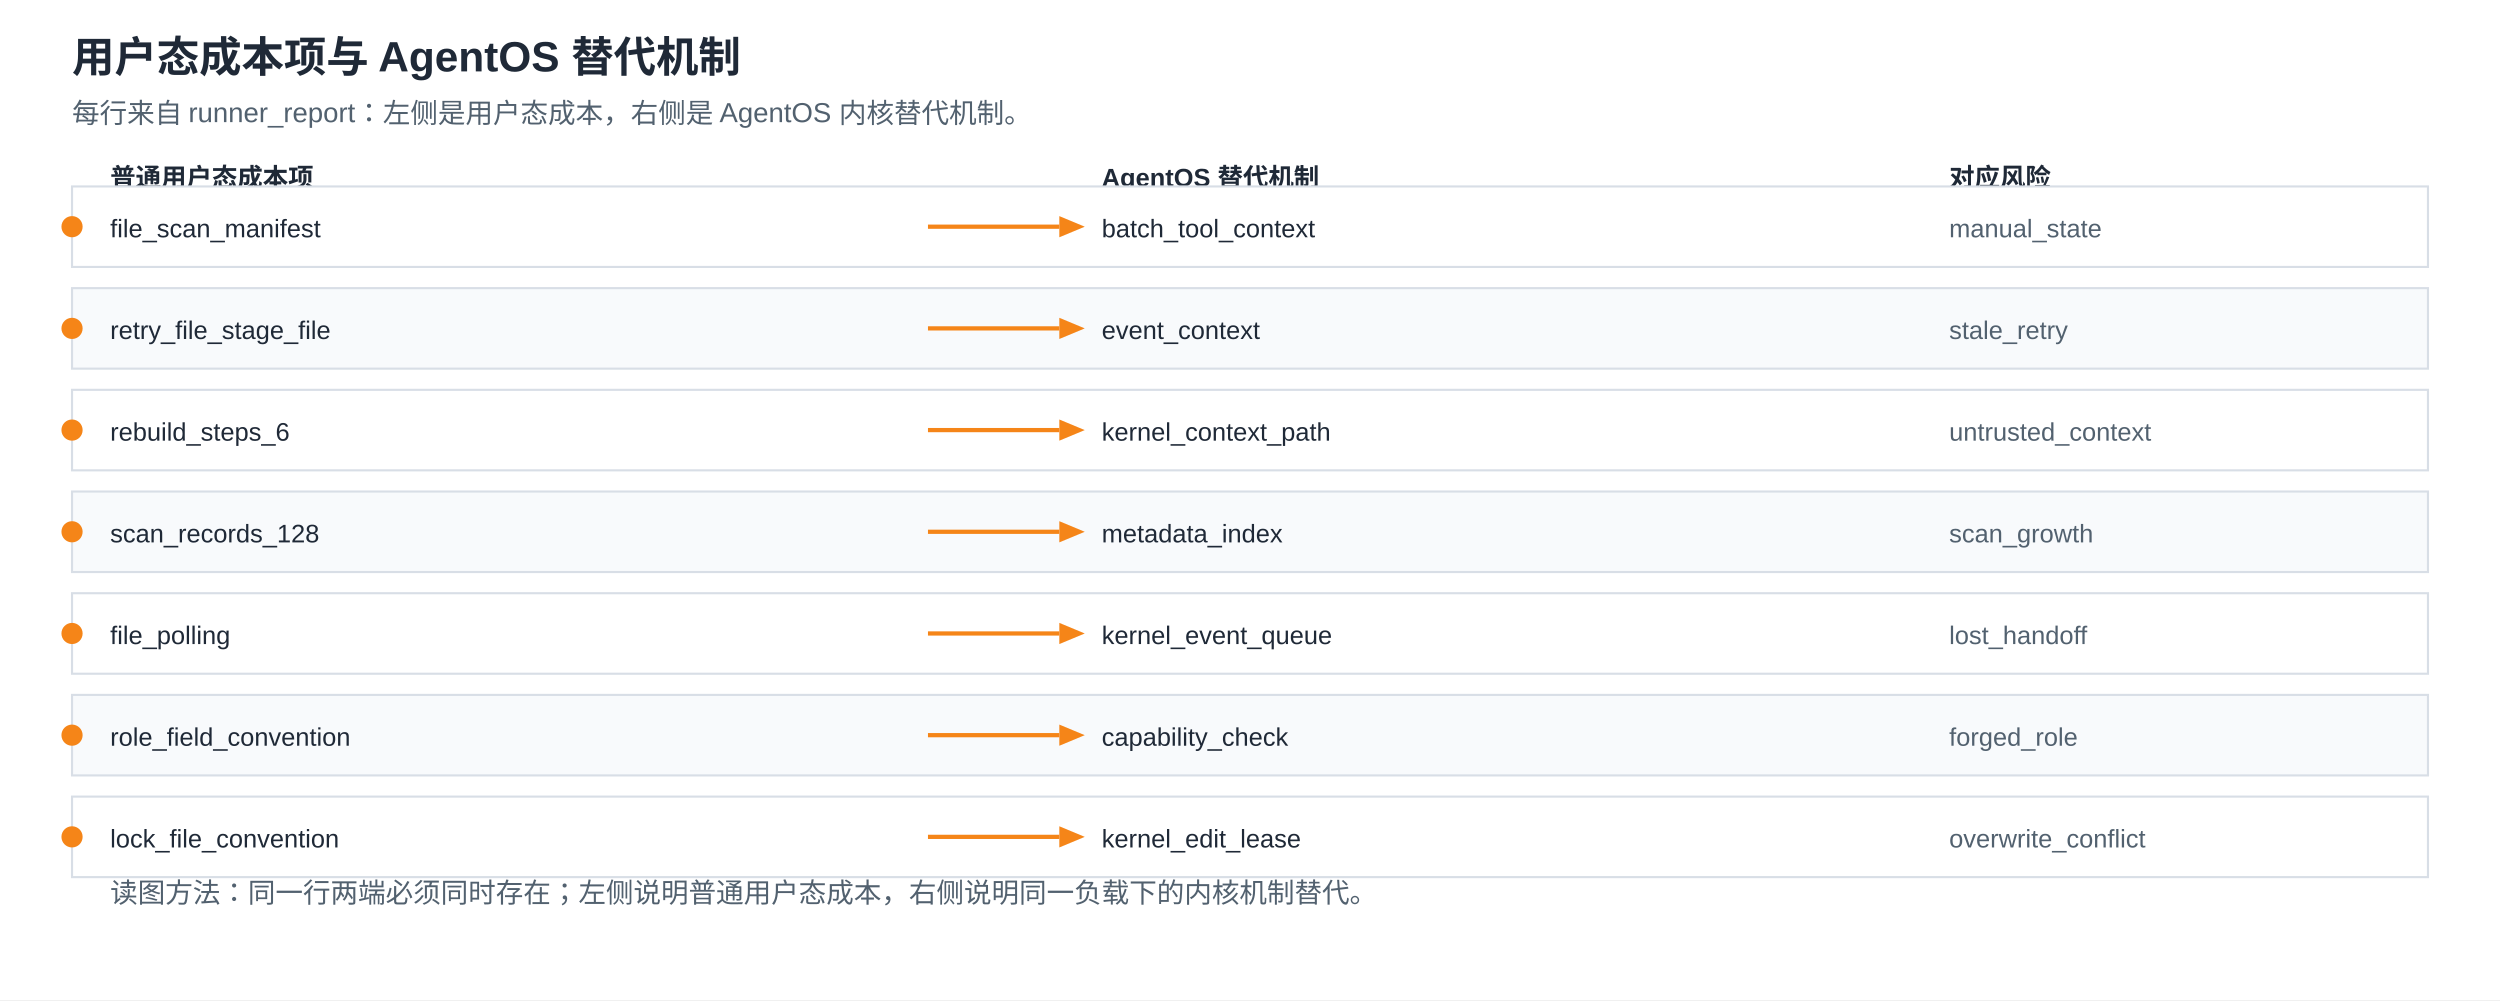
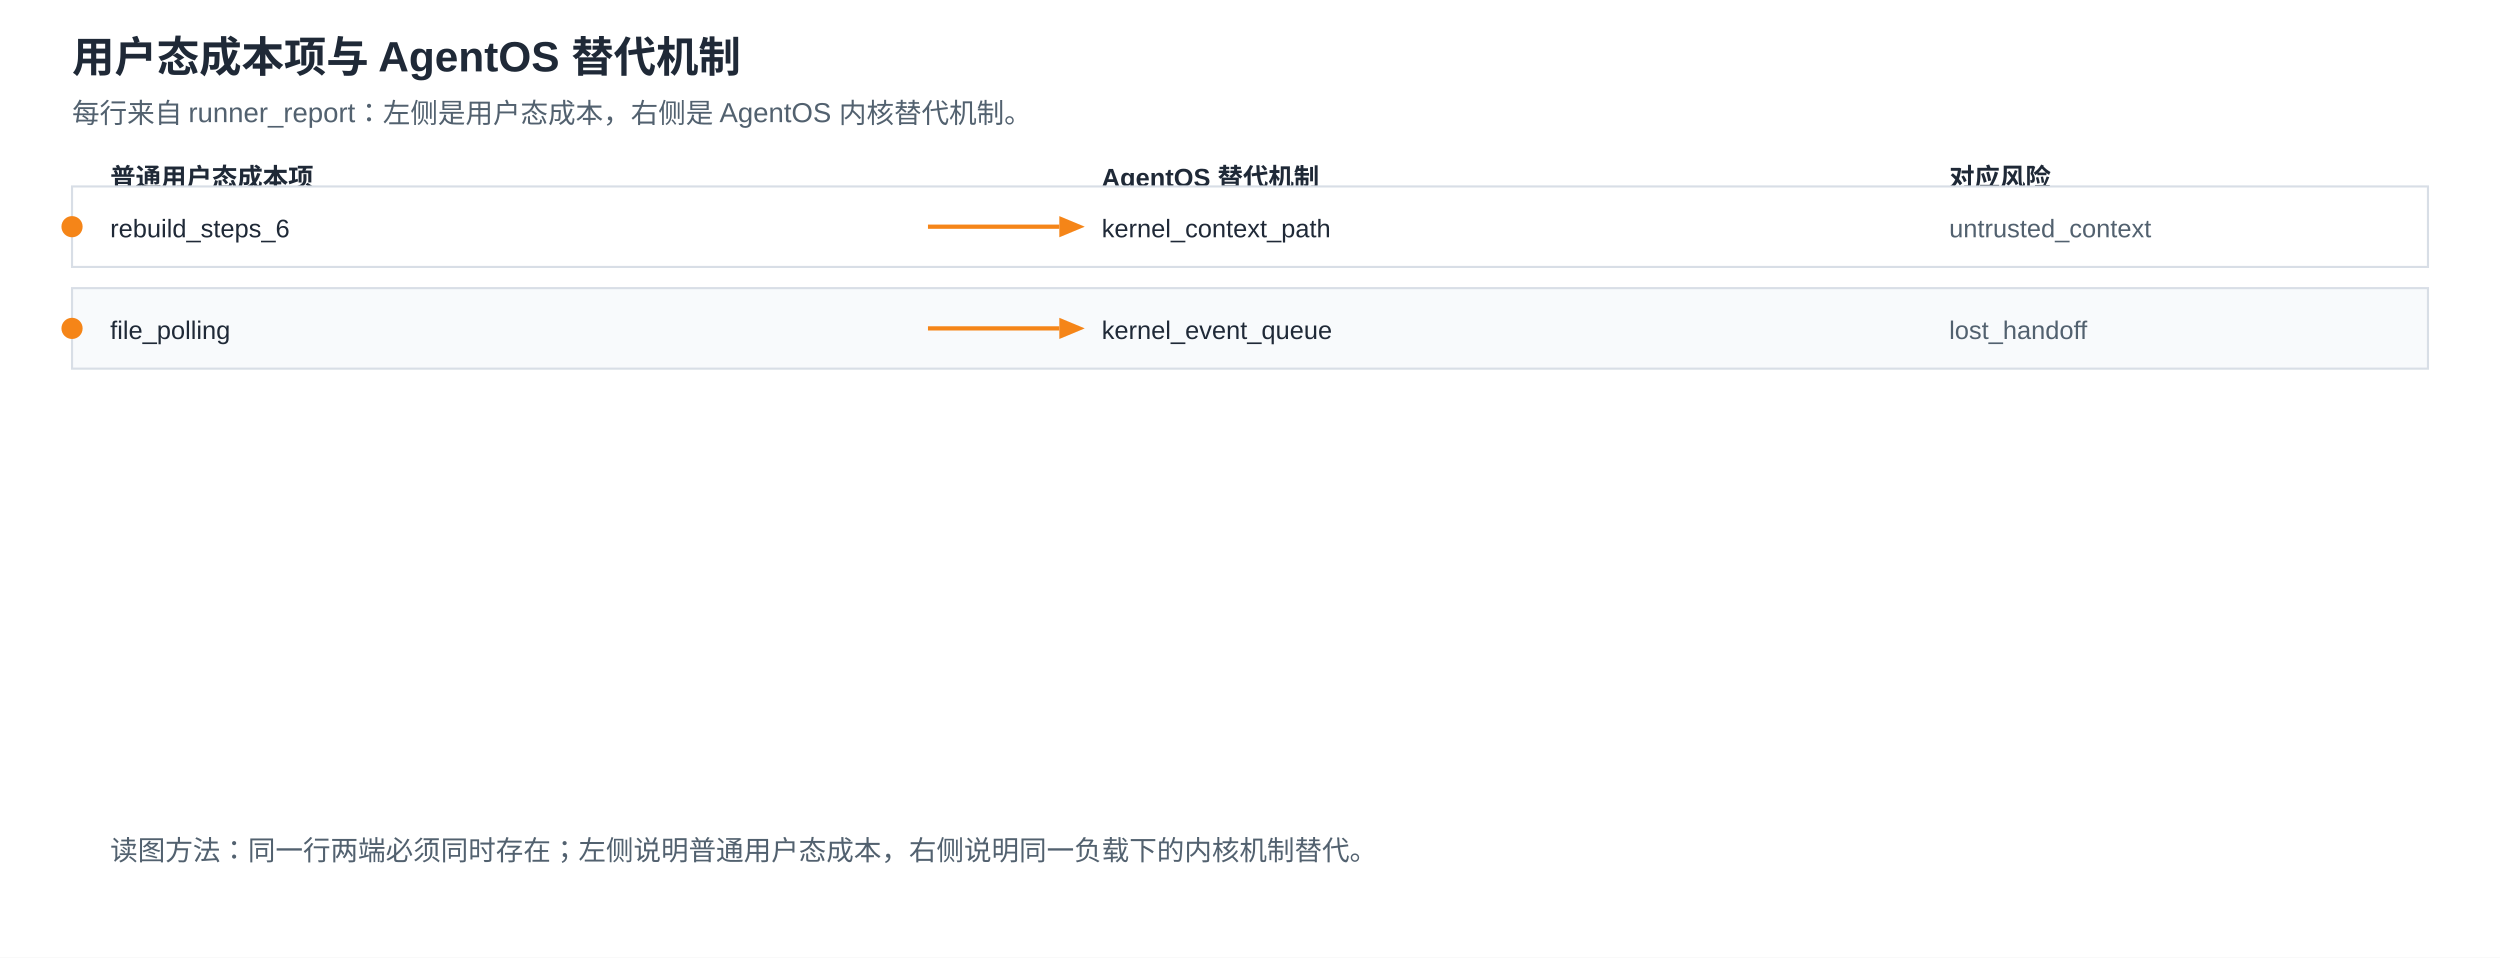
- <svg xmlns="http://www.w3.org/2000/svg" width="1180" height="472" viewBox="0 0 1180 472">
+ <svg xmlns="http://www.w3.org/2000/svg" width="1180" height="452" viewBox="0 0 1180 452">
  <style>
text{font-family:Arial,'Microsoft YaHei',sans-serif;fill:#1f2937}
.title{font-size:20px;font-weight:700}.subtitle{font-size:13px;fill:#52616f}
.axis{font-size:12px;fill:#52616f}.label{font-size:12px}.value{font-size:12px;font-weight:700}
</style>
-   <rect width="1180" height="472" fill="#ffffff" />
+   <rect width="1180" height="452" fill="#ffffff" />
  <text x="34" y="34" class="title">用户态成本项与 AgentOS 替代机制</text>
  <text x="34" y="58" class="subtitle">每行来自 runner_report：左侧是用户态成本，右侧是 AgentOS 内核替代机制。</text>
  <text x="52" y="88" class="value">普通用户态成本项</text>
  <text x="520" y="88" class="value">AgentOS 替代机制</text>
  <text x="920" y="88" class="value">对应风险</text>
  <rect x="34" y="88" width="1112" height="38" fill="#ffffff" stroke="#d8dee6" />
  <circle cx="34" cy="107" r="5" fill="#f58518" />
-   <text x="52" y="112" class="label">file_scan_manifest</text>
+   <text x="52" y="112" class="label">rebuild_steps_6</text>
  <line x1="438" y1="107" x2="500" y2="107" stroke="#f58518" stroke-width="2" />
  <polygon points="500,102 512,107 500,112" fill="#f58518" />
-   <text x="520" y="112" class="label">batch_tool_context</text>
-   <text x="920" y="112" class="axis">manual_state</text>
+   <text x="520" y="112" class="label">kernel_context_path</text>
+   <text x="920" y="112" class="axis">untrusted_context</text>
  <rect x="34" y="136" width="1112" height="38" fill="#f8fafc" stroke="#d8dee6" />
  <circle cx="34" cy="155" r="5" fill="#f58518" />
-   <text x="52" y="160" class="label">retry_file_stage_file</text>
+   <text x="52" y="160" class="label">file_polling</text>
  <line x1="438" y1="155" x2="500" y2="155" stroke="#f58518" stroke-width="2" />
  <polygon points="500,150 512,155 500,160" fill="#f58518" />
-   <text x="520" y="160" class="label">event_context</text>
-   <text x="920" y="160" class="axis">stale_retry</text>
-   <rect x="34" y="184" width="1112" height="38" fill="#ffffff" stroke="#d8dee6" />
-   <circle cx="34" cy="203" r="5" fill="#f58518" />
-   <text x="52" y="208" class="label">rebuild_steps_6</text>
-   <line x1="438" y1="203" x2="500" y2="203" stroke="#f58518" stroke-width="2" />
-   <polygon points="500,198 512,203 500,208" fill="#f58518" />
-   <text x="520" y="208" class="label">kernel_context_path</text>
-   <text x="920" y="208" class="axis">untrusted_context</text>
-   <rect x="34" y="232" width="1112" height="38" fill="#f8fafc" stroke="#d8dee6" />
-   <circle cx="34" cy="251" r="5" fill="#f58518" />
-   <text x="52" y="256" class="label">scan_records_128</text>
-   <line x1="438" y1="251" x2="500" y2="251" stroke="#f58518" stroke-width="2" />
-   <polygon points="500,246 512,251 500,256" fill="#f58518" />
-   <text x="520" y="256" class="label">metadata_index</text>
-   <text x="920" y="256" class="axis">scan_growth</text>
-   <rect x="34" y="280" width="1112" height="38" fill="#ffffff" stroke="#d8dee6" />
-   <circle cx="34" cy="299" r="5" fill="#f58518" />
-   <text x="52" y="304" class="label">file_polling</text>
-   <line x1="438" y1="299" x2="500" y2="299" stroke="#f58518" stroke-width="2" />
-   <polygon points="500,294 512,299 500,304" fill="#f58518" />
-   <text x="520" y="304" class="label">kernel_event_queue</text>
-   <text x="920" y="304" class="axis">lost_handoff</text>
-   <rect x="34" y="328" width="1112" height="38" fill="#f8fafc" stroke="#d8dee6" />
-   <circle cx="34" cy="347" r="5" fill="#f58518" />
-   <text x="52" y="352" class="label">role_field_convention</text>
-   <line x1="438" y1="347" x2="500" y2="347" stroke="#f58518" stroke-width="2" />
-   <polygon points="500,342 512,347 500,352" fill="#f58518" />
-   <text x="520" y="352" class="label">capability_check</text>
-   <text x="920" y="352" class="axis">forged_role</text>
-   <rect x="34" y="376" width="1112" height="38" fill="#ffffff" stroke="#d8dee6" />
-   <circle cx="34" cy="395" r="5" fill="#f58518" />
-   <text x="52" y="400" class="label">lock_file_convention</text>
-   <line x1="438" y1="395" x2="500" y2="395" stroke="#f58518" stroke-width="2" />
-   <polygon points="500,390 512,395 500,400" fill="#f58518" />
-   <text x="520" y="400" class="label">kernel_edit_lease</text>
-   <text x="920" y="400" class="axis">overwrite_conflict</text>
-   <text x="52" y="426" class="subtitle">读图方法：同一行两端必须同时存在；左侧说明普通用户态成本，右侧说明同一负载下的内核机制替代。</text>
+   <text x="520" y="160" class="label">kernel_event_queue</text>
+   <text x="920" y="160" class="axis">lost_handoff</text>
+   <text x="52" y="406" class="subtitle">读图方法：同一行两端必须同时存在；左侧说明普通用户态成本，右侧说明同一负载下的内核机制替代。</text>
</svg>
